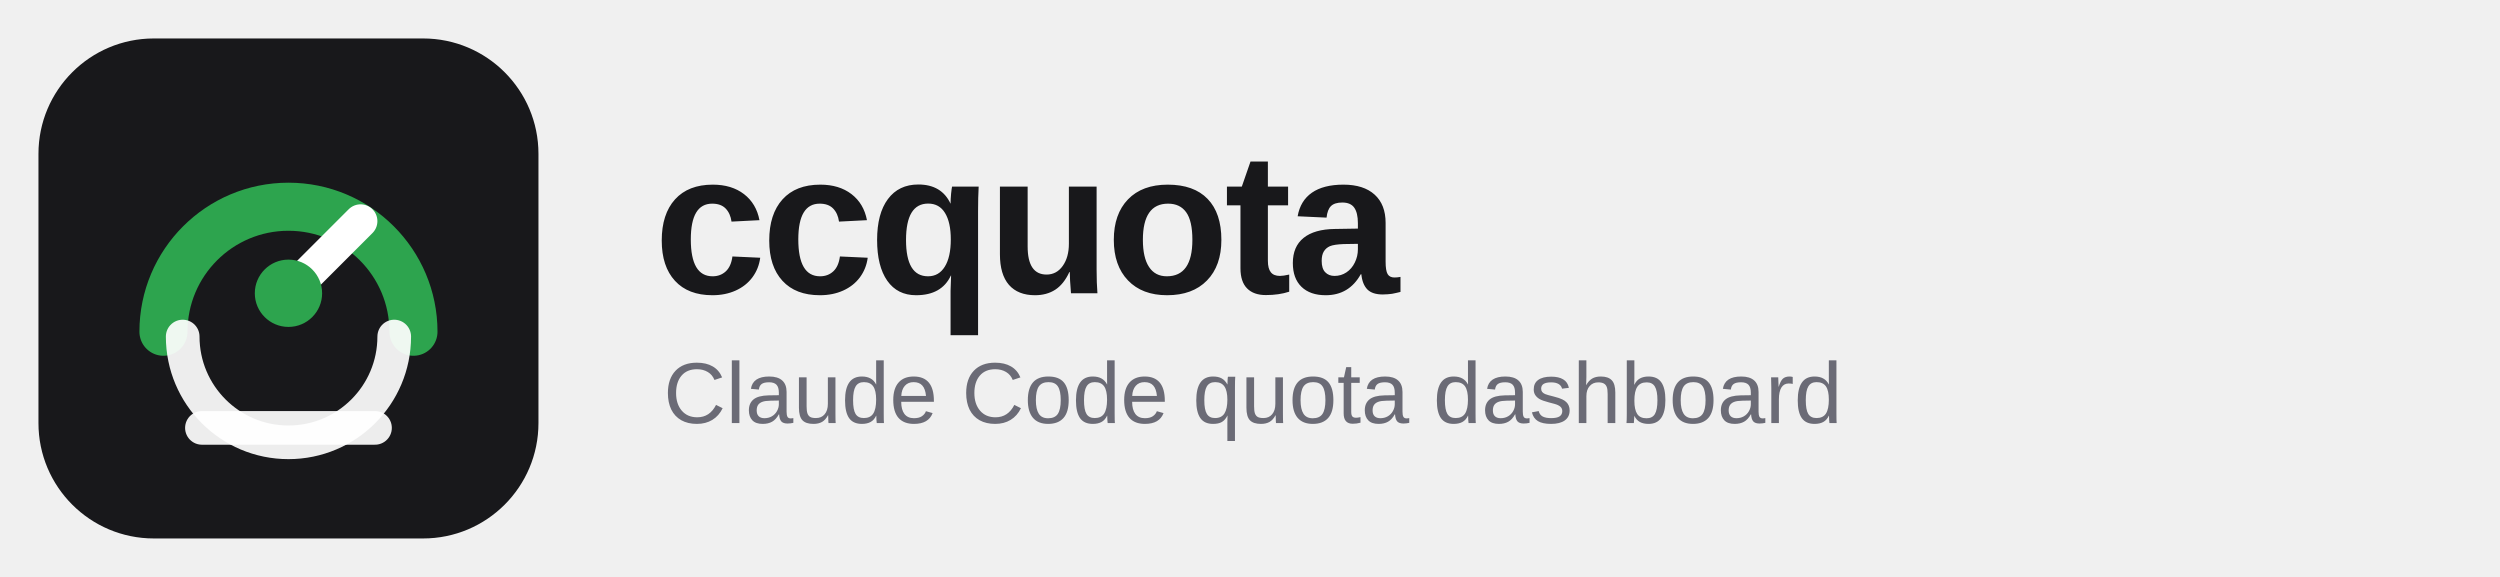
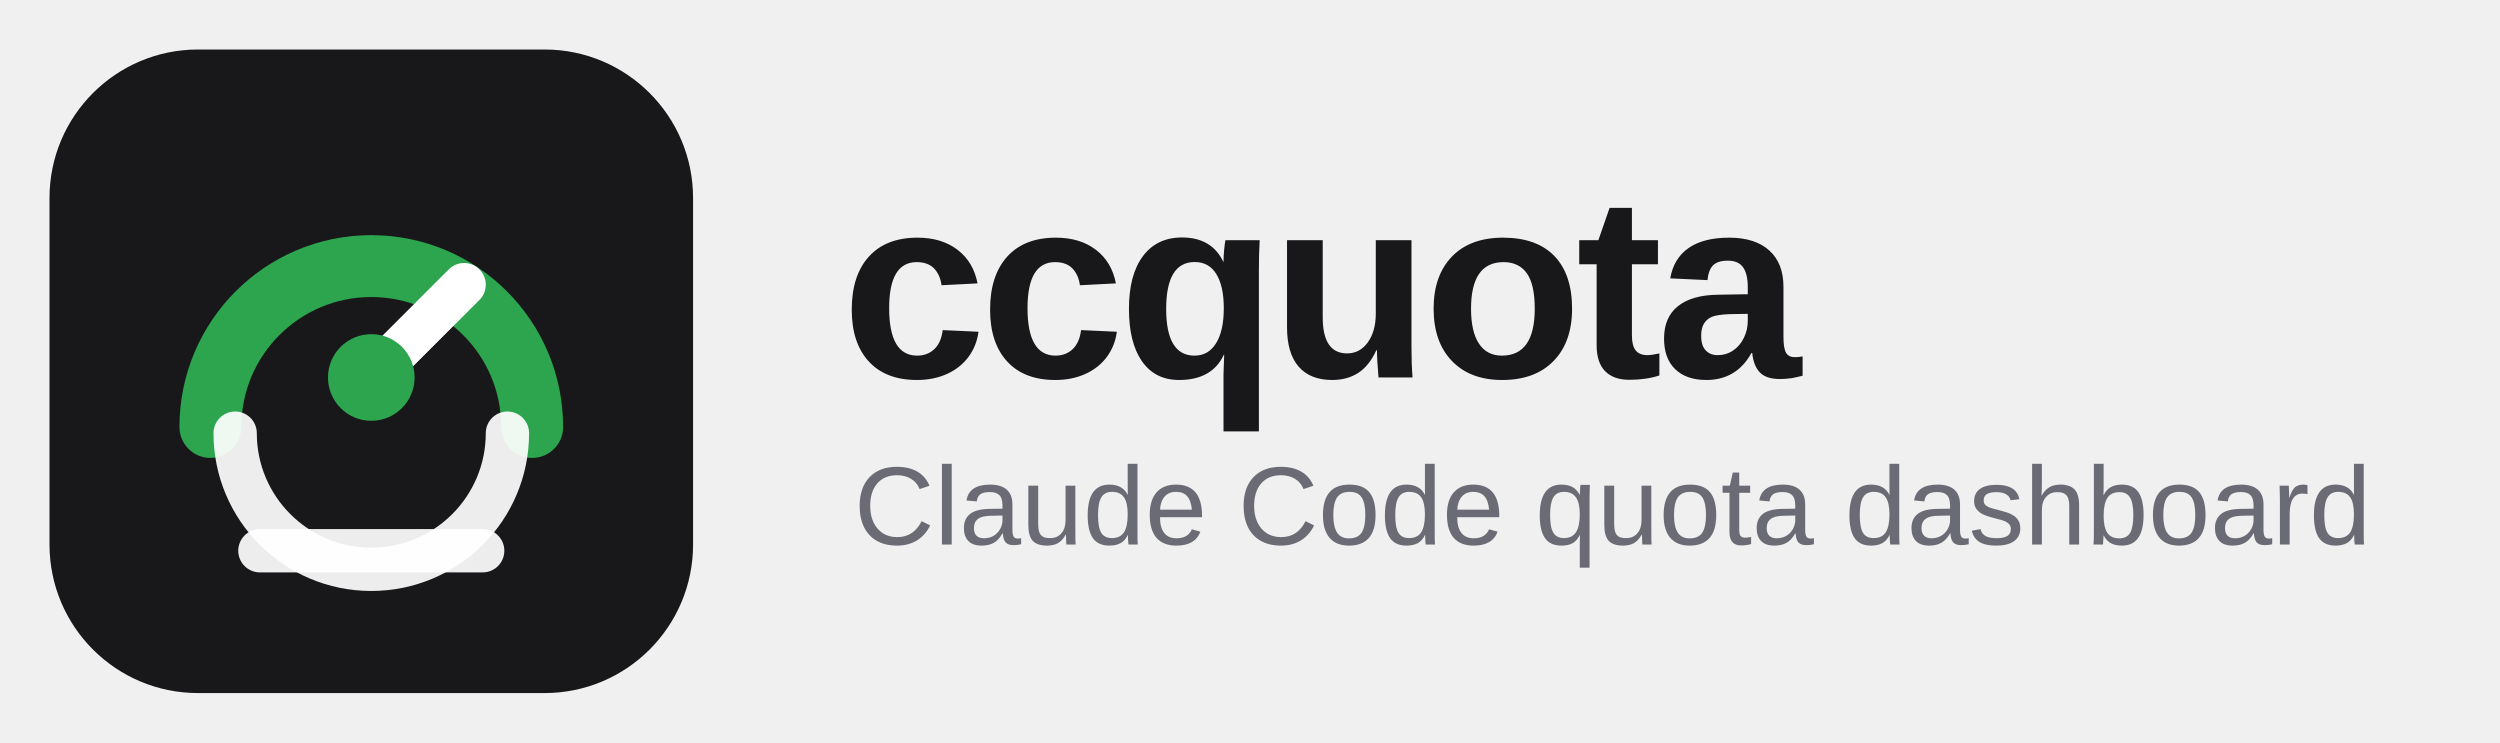
- <svg xmlns="http://www.w3.org/2000/svg" width="520" height="120" viewBox="0 0 520 120" fill="none" role="img" aria-labelledby="title desc">
+ <svg xmlns="http://www.w3.org/2000/svg" width="404" height="120" viewBox="0 0 404 120" fill="none" role="img" aria-labelledby="title desc">
  <rect x="8" y="8" width="104" height="104" rx="24" fill="#18181B" />
  <path d="M34 69a26 26 0 1 1 52 0" stroke="#2DA44E" stroke-width="10" stroke-linecap="round" />
  <path d="M38 70a22 22 0 0 0 44 0" stroke="#FFFFFF" stroke-opacity=".92" stroke-width="7" stroke-linecap="round" />
  <path d="M60 61l15-15" stroke="#FFFFFF" stroke-width="7" stroke-linecap="round" />
  <circle cx="60" cy="61" r="7" fill="#2DA44E" />
  <path d="M42 89h36" stroke="#FFFFFF" stroke-opacity=".92" stroke-width="7" stroke-linecap="round" />
  <text x="136" y="61" fill="#18181B" font-family="ui-sans-serif, system-ui, -apple-system, Segoe UI, Arial, sans-serif" font-size="42" font-weight="700" letter-spacing="-1">ccquota</text>
  <text x="138" y="88" fill="#6B6B76" font-family="ui-sans-serif, system-ui, -apple-system, Segoe UI, Arial, sans-serif" font-size="18" font-weight="500">Claude Code quota dashboard</text>
</svg>
